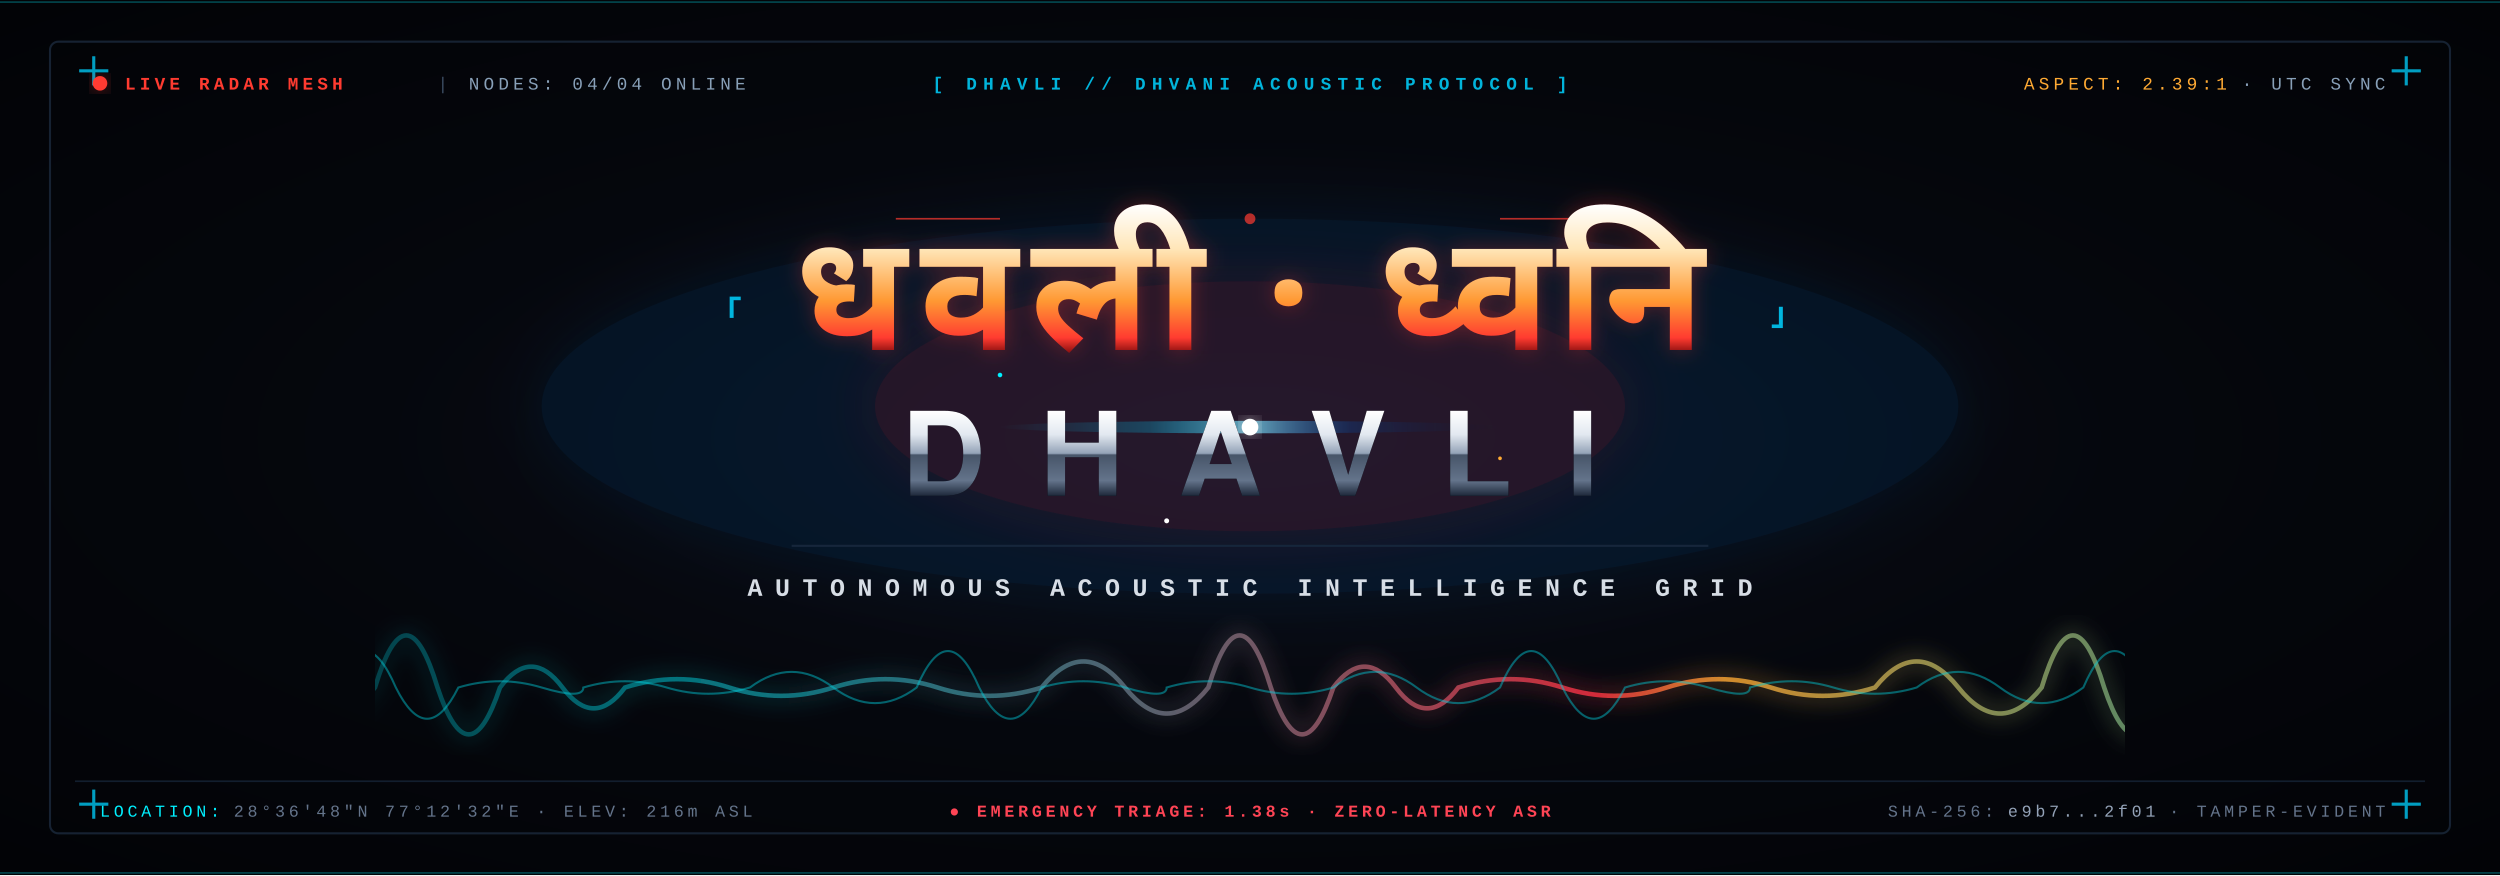
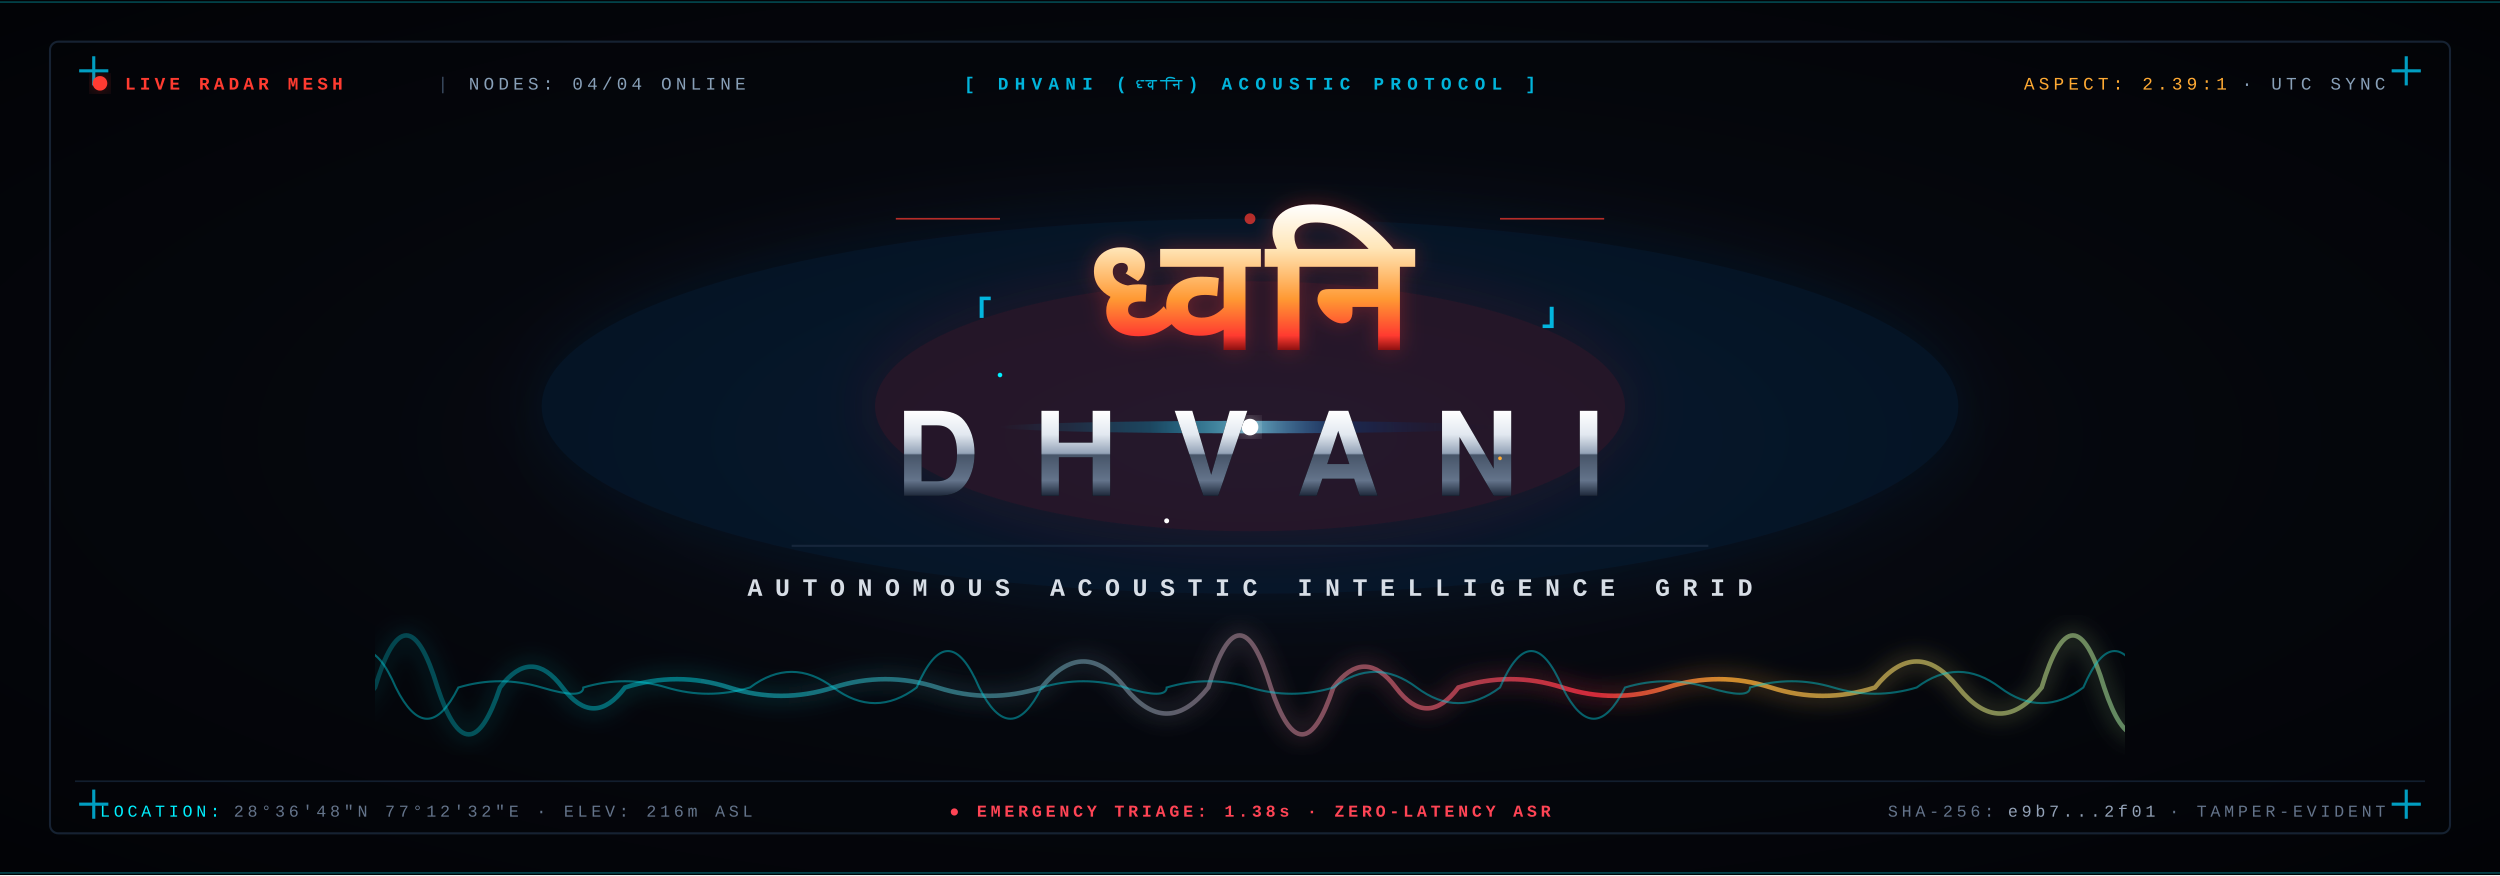
<svg xmlns="http://www.w3.org/2000/svg" viewBox="0 0 1200 420" width="1200" height="420">
  <defs>
    <radialGradient id="deepSpace" cx="50%" cy="50%" r="70%">
      <stop offset="0%" stop-color="#0b101b" />
      <stop offset="50%" stop-color="#05070d" />
      <stop offset="100%" stop-color="#020306" />
    </radialGradient>
    <linearGradient id="anamorphicStreak" x1="0%" y1="0%" x2="100%" y2="0%">
      <stop offset="0%" stop-color="#00d2ff" stop-opacity="0" />
      <stop offset="30%" stop-color="#00d2ff" stop-opacity="0.35" />
      <stop offset="49%" stop-color="#80e5ff" stop-opacity="0.95" />
      <stop offset="50%" stop-color="#ffffff" stop-opacity="1.0" />
      <stop offset="51%" stop-color="#80e5ff" stop-opacity="0.95" />
      <stop offset="70%" stop-color="#0055bb" stop-opacity="0.35" />
      <stop offset="100%" stop-color="#001833" stop-opacity="0" />
    </linearGradient>
    <linearGradient id="titaniumSpec" x1="0%" y1="0%" x2="0%" y2="100%">
      <stop offset="0%" stop-color="#ffffff" />
      <stop offset="28%" stop-color="#e2e8f0" />
      <stop offset="50%" stop-color="#94a3b8" />
      <stop offset="52%" stop-color="#475569" />
      <stop offset="82%" stop-color="#64748b" />
      <stop offset="100%" stop-color="#1e293b" />
    </linearGradient>
    <linearGradient id="devaGold" x1="0%" y1="0%" x2="0%" y2="100%">
      <stop offset="0%" stop-color="#ffffff" />
      <stop offset="30%" stop-color="#ffe6b8" />
      <stop offset="65%" stop-color="#ff9933" />
      <stop offset="90%" stop-color="#ff3b30" />
      <stop offset="100%" stop-color="#8c1010" />
    </linearGradient>
    <linearGradient id="waveRibbon" x1="0%" y1="0%" x2="100%" y2="0%">
      <stop offset="0%" stop-color="#00f0ff" stop-opacity="0" />
      <stop offset="20%" stop-color="#00f0ff" stop-opacity="0.5" />
      <stop offset="48%" stop-color="#ff3344" stop-opacity="0.95" />
      <stop offset="52%" stop-color="#ffaa33" stop-opacity="0.95" />
      <stop offset="80%" stop-color="#00f0ff" stop-opacity="0.5" />
      <stop offset="100%" stop-color="#00f0ff" stop-opacity="0" />
    </linearGradient>
    <filter id="vectorGlow" x="-20%" y="-20%" width="140%" height="140%">
      <feGaussianBlur stdDeviation="5" in="SourceGraphic" result="blur" />
      <feMerge>
        <feMergeNode in="blur" />
        <feMergeNode in="SourceGraphic" />
      </feMerge>
    </filter>
    <filter id="softHalo" x="-40%" y="-40%" width="180%" height="180%">
      <feGaussianBlur stdDeviation="16" in="SourceGraphic" result="aura" />
      <feMerge>
        <feMergeNode in="aura" />
        <feMergeNode in="SourceGraphic" />
      </feMerge>
    </filter>
    <style>
      /* ══════════════════════════════════════════════════════════════════
         MINIMALIST HIGH-PRECISION MOTION DESIGN (60FPS HARDWARE ACCELERATED)
         ══════════════════════════════════════════════════════════════════ */

      /* 1. PANAVISION ANAMORPHIC FLARE SWEEP */
      @keyframes flareSweep {
        0%   { transform: translateX(-580px); opacity: 0; }
        15%  { opacity: 0.95; }
        50%  { transform: translateX(0px); opacity: 1; }
        85%  { opacity: 0.95; }
        100% { transform: translateX(580px); opacity: 0; }
      }

      /* 2. ATMOSPHERIC PULSE */
      @keyframes atmoBreathe {
        0%, 100% { opacity: 0.18; transform: scale(0.98); }
        50%      { opacity: 0.34; transform: scale(1.03); }
      }

      /* 3. FLUID HARMONIC ACOUSTIC WAVEFLOW */
      @keyframes waveScroll1 {
        0%   { transform: translateX(0px); }
        100% { transform: translateX(-400px); }
      }
      @keyframes waveScroll2 {
        0%   { transform: translateX(0px); }
        100% { transform: translateX(-280px); }
      }

      /* 4. LIVE TELEMETRY PULSE */
      @keyframes liveDot {
        0%, 100% { opacity: 1; transform: scale(1); }
        50%      { opacity: 0.3; transform: scale(1.4); }
      }

      /* 5. AMBIENT DRIFT PARTICLES */
      @keyframes moteDrift {
        0%   { transform: translate(0, 0); opacity: 0; }
        25%  { opacity: 0.55; }
        75%  { opacity: 0.35; }
        100% { transform: translate(35px, -50px); opacity: 0; }
      }

      .anim-flare   { animation: flareSweep 6.2s cubic-bezier(0.4, 0, 0.2, 1) infinite; }
      .anim-halo    { animation: atmoBreathe 5.4s ease-in-out infinite; transform-origin: 600px 200px; }
      .anim-wave1   { animation: waveScroll1 8.2s linear infinite; }
      .anim-wave2   { animation: waveScroll2 5.8s linear infinite; }
      .anim-live    { animation: liveDot 1.8s ease-in-out infinite; transform-origin: 48px 40px; }
      .anim-mote    { animation: moteDrift 8.6s ease-out infinite; }

      text {
        font-synthesis: none;
        -webkit-font-smoothing: antialiased;
        user-select: none;
      }
    </style>
  </defs>
  <rect width="1200" height="420" fill="url(#deepSpace)" />
  <line x1="0" y1="1" x2="1200" y2="1" stroke="#00f0ff" stroke-width="0.75" opacity="0.3" />
  <line x1="0" y1="419" x2="1200" y2="419" stroke="#00f0ff" stroke-width="0.75" opacity="0.3" />
  <g class="anim-halo">
    <ellipse cx="600" cy="195" rx="340" ry="90" fill="#003b6f" opacity="0.22" filter="url(#softHalo)" />
    <ellipse cx="600" cy="195" rx="180" ry="60" fill="#991522" opacity="0.20" filter="url(#softHalo)" />
  </g>
  <g transform="translate(600, 205)">
    <g class="anim-flare">
      <line x1="-320" y1="0" x2="320" y2="0" stroke="url(#anamorphicStreak)" stroke-width="2.2" opacity="0.95" />
      <ellipse cx="0" cy="0" rx="120" ry="3.0" fill="url(#anamorphicStreak)" opacity="0.7" />
      <circle cx="0" cy="0" r="4.0" fill="#ffffff" filter="url(#vectorGlow)" />
    </g>
  </g>
  <rect x="24" y="20" width="1152" height="380" rx="4" fill="none" stroke="#162232" stroke-width="1.0" />
  <g stroke="#00d2ff" stroke-width="1.5" opacity="0.75">
    <line x1="38" y1="34" x2="52" y2="34" />
    <line x1="45" y1="27" x2="45" y2="41" />
    <line x1="1148" y1="34" x2="1162" y2="34" />
    <line x1="1155" y1="27" x2="1155" y2="41" />
    <line x1="38" y1="386" x2="52" y2="386" />
    <line x1="45" y1="379" x2="45" y2="393" />
    <line x1="1148" y1="386" x2="1162" y2="386" />
    <line x1="1155" y1="379" x2="1155" y2="393" />
  </g>
  <g stroke="#ff3b30" stroke-width="0.8" opacity="0.7">
    <line x1="430" y1="105" x2="480" y2="105" />
    <line x1="720" y1="105" x2="770" y2="105" />
    <circle cx="600" cy="105" r="2.2" fill="#ff3b30" />
  </g>
-   <text x="600" y="168" text-anchor="middle" font-family="'Noto Sans Devanagari','Mukta','Tiro Devanagari Hindi','Arial Unicode MS',sans-serif" font-size="78" font-weight="900" letter-spacing="6" fill="#ff3b30" opacity="0.32" filter="url(#vectorGlow)">धवली  ·  ध्वनि</text>
-   <text x="600" y="168" text-anchor="middle" font-family="'Noto Sans Devanagari','Mukta','Tiro Devanagari Hindi','Arial Unicode MS',sans-serif" font-size="78" font-weight="900" letter-spacing="6" fill="url(#devaGold)">धवली  ·  ध्वनि</text>
-   <text x="340" y="156" font-family="'Courier New', monospace" font-size="16" fill="#00d2ff" opacity="0.85" font-weight="bold">「</text>
-   <text x="850" y="156" font-family="'Courier New', monospace" font-size="16" fill="#00d2ff" opacity="0.85" font-weight="bold">」</text>
-   <text x="600" y="238" text-anchor="middle" font-family="'Cinzel','Trajan Pro','Eurostile','Helvetica Neue','Arial Black',sans-serif" font-size="56" font-weight="900" letter-spacing="26" fill="#030508" opacity="0.95">DHAVLI</text>
-   <text x="600" y="238" text-anchor="middle" font-family="'Cinzel','Trajan Pro','Eurostile','Helvetica Neue','Arial Black',sans-serif" font-size="56" font-weight="900" letter-spacing="26" fill="url(#titaniumSpec)">DHAVLI</text>
+   <text x="600" y="168" text-anchor="middle" font-family="'Noto Sans Devanagari','Mukta','Tiro Devanagari Hindi','Arial Unicode MS',sans-serif" font-size="78" font-weight="900" letter-spacing="6" fill="#ff3b30" opacity="0.32" filter="url(#vectorGlow)">ध्वनि</text>
+   <text x="600" y="168" text-anchor="middle" font-family="'Noto Sans Devanagari','Mukta','Tiro Devanagari Hindi','Arial Unicode MS',sans-serif" font-size="78" font-weight="900" letter-spacing="6" fill="url(#devaGold)">ध्वनि</text>
+   <text x="460" y="156" font-family="'Courier New', monospace" font-size="16" fill="#00d2ff" opacity="0.85" font-weight="bold">「</text>
+   <text x="740" y="156" font-family="'Courier New', monospace" font-size="16" fill="#00d2ff" opacity="0.85" font-weight="bold">」</text>
+   <text x="600" y="238" text-anchor="middle" font-family="'Cinzel','Trajan Pro','Eurostile','Helvetica Neue','Arial Black',sans-serif" font-size="56" font-weight="900" letter-spacing="26" fill="#030508" opacity="0.95">DHVANI</text>
+   <text x="600" y="238" text-anchor="middle" font-family="'Cinzel','Trajan Pro','Eurostile','Helvetica Neue','Arial Black',sans-serif" font-size="56" font-weight="900" letter-spacing="26" fill="url(#titaniumSpec)">DHVANI</text>
  <line x1="380" y1="262" x2="820" y2="262" stroke="#16263b" stroke-width="1.0" />
  <line x1="450" y1="262" x2="750" y2="262" stroke="#00f0ff" stroke-width="1.4" opacity="0.85" filter="url(#vectorGlow)" />
  <text x="600" y="286" text-anchor="middle" font-family="'Courier New', Courier, monospace" font-size="12" font-weight="700" letter-spacing="6" fill="#e2e8f0" opacity="0.95">AUTONOMOUS ACOUSTIC INTELLIGENCE GRID</text>
  <g clip-path="url(#waveClip)" opacity="0.85">
    <g class="anim-wave1">
      <path d="M 0,330                 Q 25,322 50,330 T 100,330                 Q 120,305 140,330 Q 160,355 180,330                 Q 195,280 210,330 Q 225,375 240,330                 Q 255,310 270,330 Q 285,350 300,330                 Q 325,322 350,330 T 400,330                Q 425,322 450,330 T 500,330                 Q 520,305 540,330 Q 560,355 580,330                 Q 595,280 610,330 Q 625,375 640,330                 Q 655,310 670,330 Q 685,350 700,330                 Q 725,322 750,330 T 800,330                Q 825,322 850,330 T 900,330                 Q 920,305 940,330 Q 960,355 980,330                 Q 995,280 1010,330 Q 1025,375 1040,330                 Q 1055,310 1070,330 Q 1085,350 1100,330                 Q 1125,322 1150,330 T 1200,330                Q 1225,322 1250,330 T 1300,330                 Q 1320,305 1340,330 Q 1360,355 1380,330                 Q 1395,280 1410,330 Q 1425,375 1440,330                 Q 1455,310 1470,330 Q 1485,350 1500,330                 Q 1525,322 1550,330 T 1600,330" fill="none" stroke="url(#waveRibbon)" stroke-width="2.2" stroke-linecap="round" filter="url(#vectorGlow)" />
    </g>
    <g class="anim-wave2" opacity="0.45">
      <path d="M 0,330                 Q 20,324 40,330 T 80,330                 Q 100,315 120,330 Q 140,345 160,330                 Q 175,295 190,330 Q 205,360 220,330                 Q 240,324 260,330 T 280,330                Q 300,324 320,330 T 360,330                 Q 380,315 400,330 Q 420,345 440,330                 Q 455,295 470,330 Q 485,360 500,330                 Q 520,324 540,330 T 560,330                Q 580,324 600,330 T 640,330                 Q 660,315 680,330 Q 700,345 720,330                 Q 735,295 750,330 Q 765,360 780,330                 Q 800,324 820,330 T 840,330                Q 860,324 880,330 T 920,330                 Q 940,315 960,330 Q 980,345 1000,330                 Q 1015,295 1030,330 Q 1045,360 1060,330                 Q 1080,324 1100,330 T 1120,330                Q 1140,324 1160,330 T 1200,330                 Q 1220,315 1240,330 Q 1260,345 1280,330                 Q 1295,295 1310,330 Q 1325,360 1340,330                 Q 1360,324 1380,330 T 1400,330" fill="none" stroke="#00f0ff" stroke-width="1.0" stroke-linecap="round" />
    </g>
  </g>
  <clipPath id="waveClip">
    <rect x="180" y="270" width="840" height="110" />
  </clipPath>
  <g font-family="'Courier New', Courier, monospace" font-size="8.5" letter-spacing="2">
    <circle cx="48" cy="40" r="3.5" fill="#ff3b30" class="anim-live" filter="url(#vectorGlow)" />
    <text x="60" y="43" fill="#ff3b30" font-weight="bold">LIVE RADAR MESH</text>
    <text x="210" y="43" fill="#3a4b60">|</text>
    <text x="225" y="43" fill="#88a0b8">NODES: 04/04 ONLINE</text>
    <text x="600" y="43" fill="#00d2ff" opacity="0.85" text-anchor="middle" font-weight="bold" letter-spacing="3">
-       [ DHAVLI // DHVANI ACOUSTIC PROTOCOL ]
+       [ DHVANI (ध्वनि) ACOUSTIC PROTOCOL ]
    </text>
    <text x="1145" y="43" fill="#88a0b8" text-anchor="end">
      <tspan fill="#ffaa33">ASPECT: 2.39:1</tspan> · UTC SYNC
    </text>
  </g>
  <line x1="36" y1="375" x2="1164" y2="375" stroke="#121e2e" stroke-width="0.8" />
  <g font-family="'Courier New', Courier, monospace" font-size="8" letter-spacing="1.8" fill="#64748b">
    <text x="48" y="392">
      <tspan fill="#00f0ff">LOCATION:</tspan> 28°36'48"N 77°12'32"E · ELEV: 216m ASL
    </text>
    <text x="600" y="392" text-anchor="middle" fill="#ff4455" font-weight="bold">
      ● EMERGENCY TRIAGE: 1.38s · ZERO-LATENCY ASR
    </text>
    <text x="1145" y="392" text-anchor="end">
      SHA-256: <tspan fill="#94a3b8">e9b7...2f01</tspan> · TAMPER-EVIDENT
    </text>
  </g>
  <circle cx="480" cy="180" r="1.1" fill="#00f0ff" class="anim-mote" />
  <circle cx="720" cy="220" r="0.9" fill="#ffaa33" class="anim-mote" />
  <circle cx="560" cy="250" r="1.2" fill="#ffffff" class="anim-mote" />
</svg>
